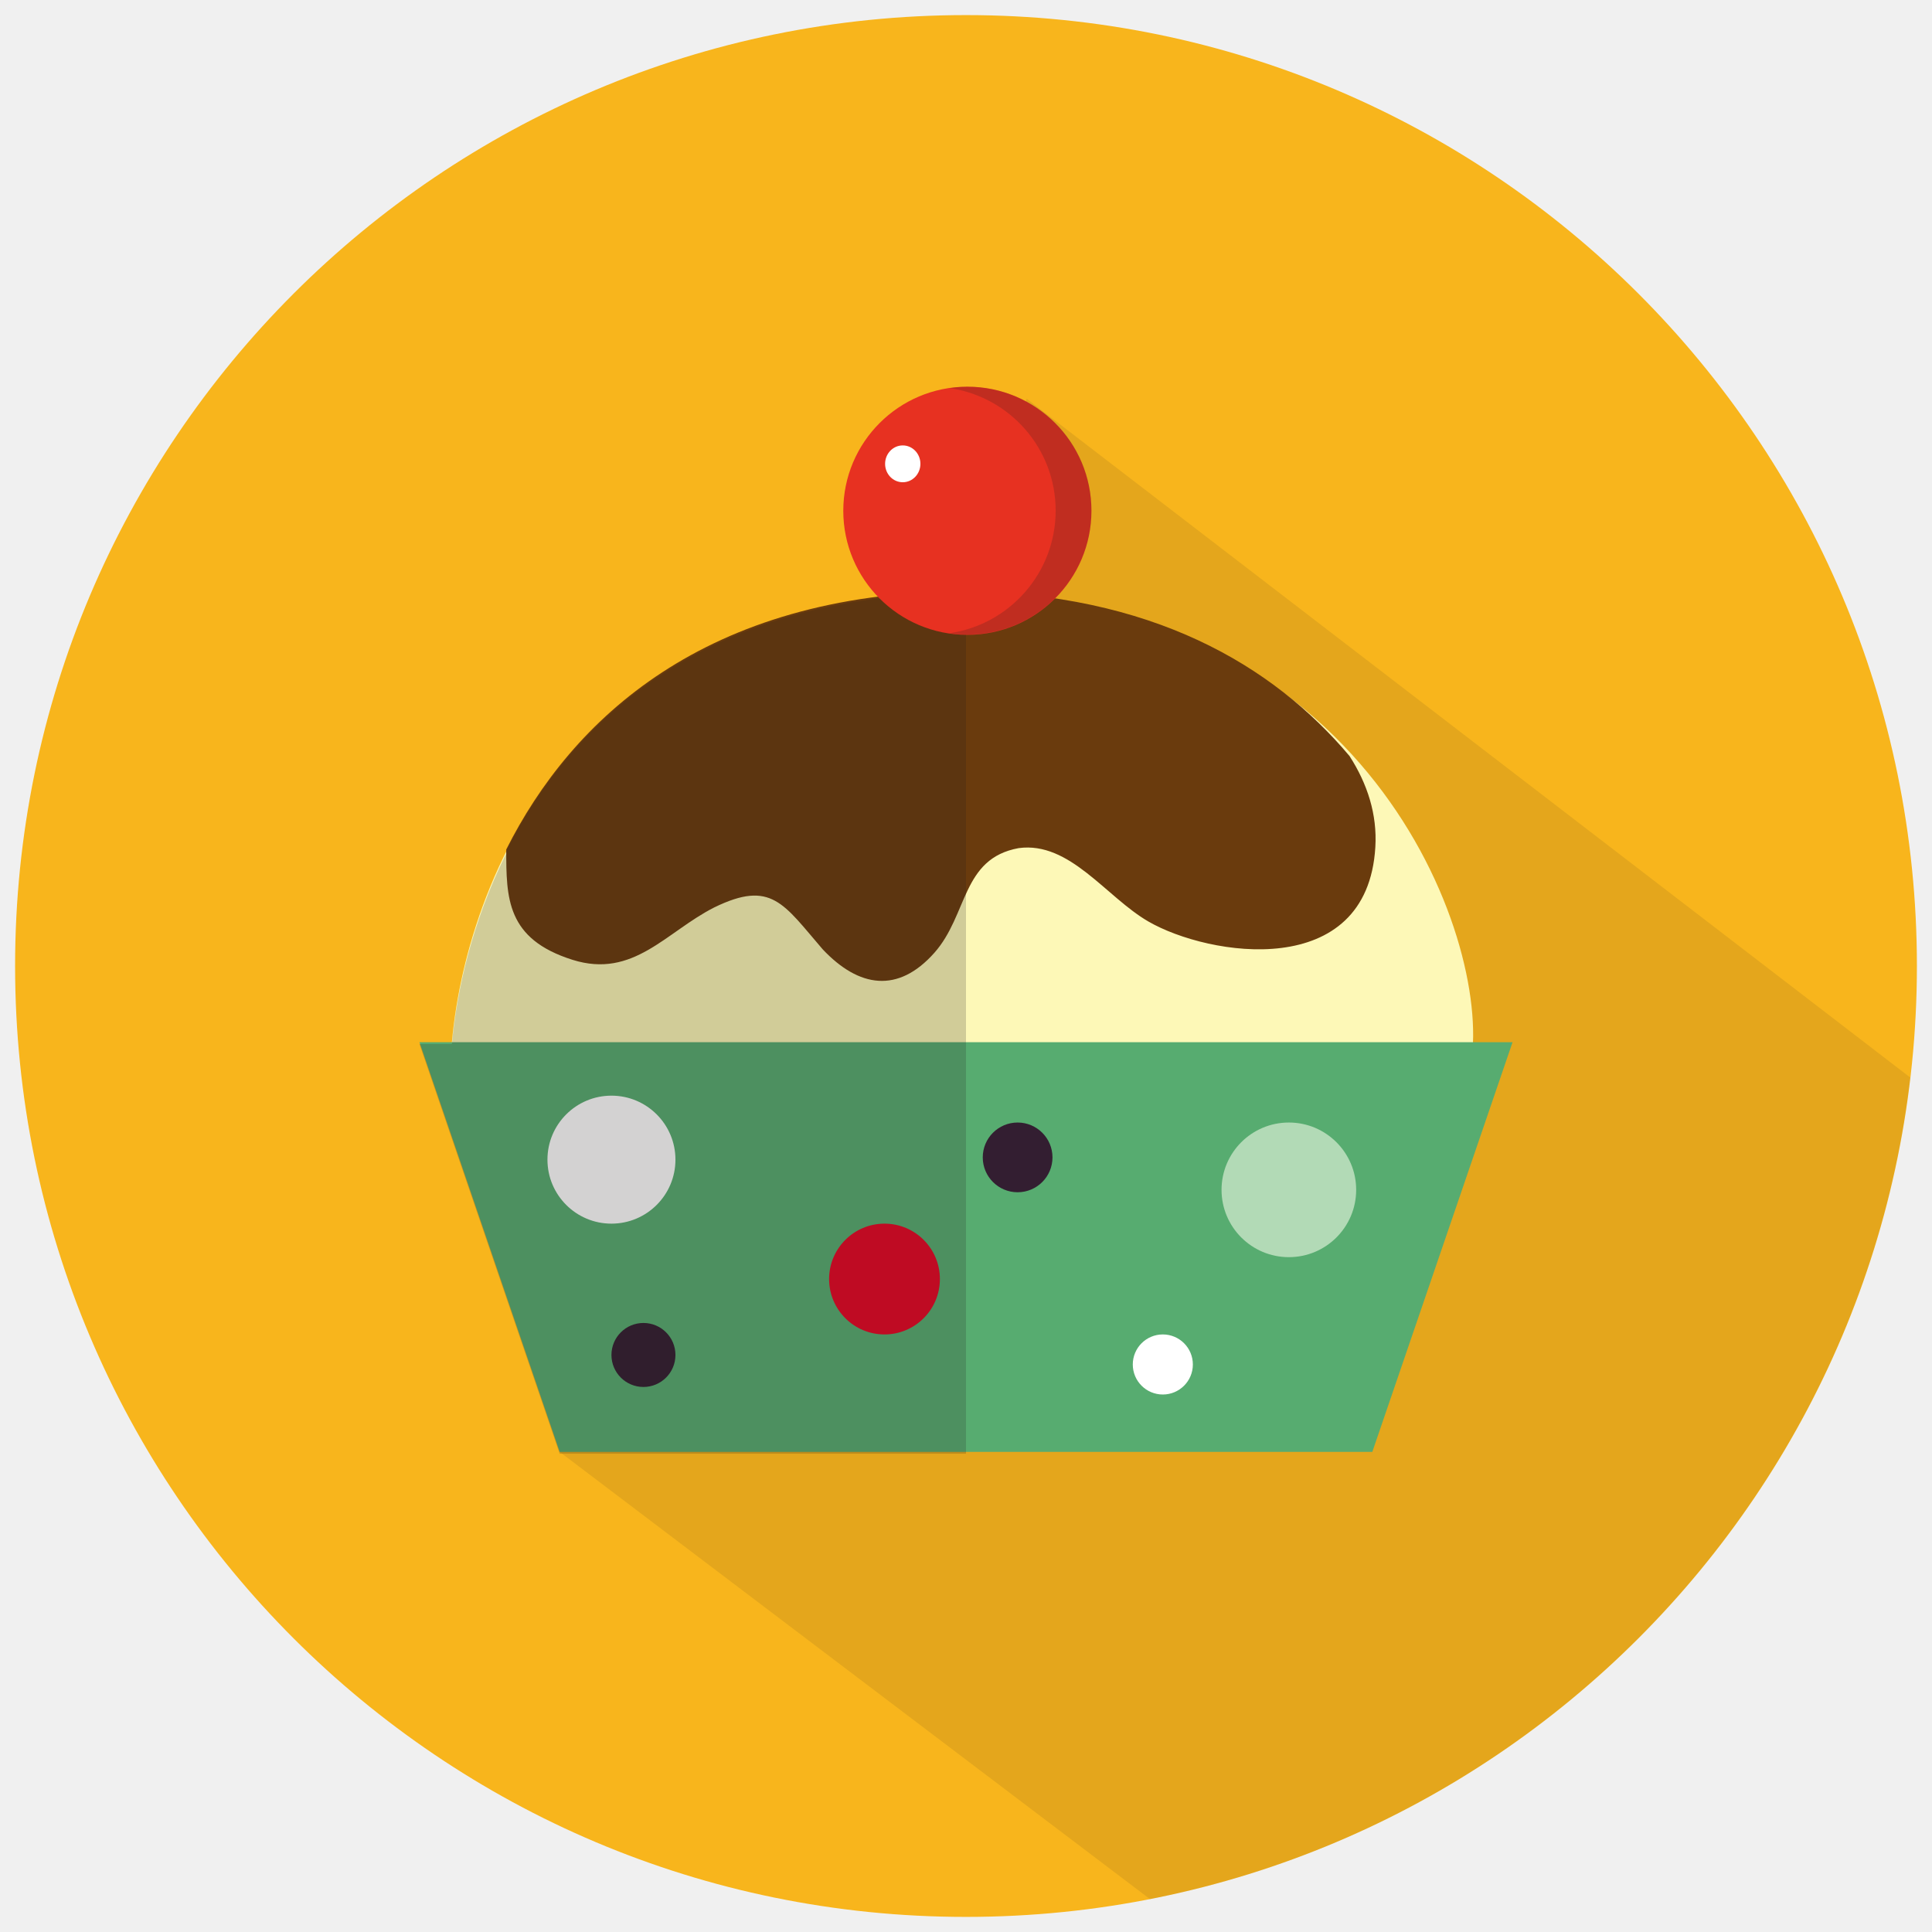
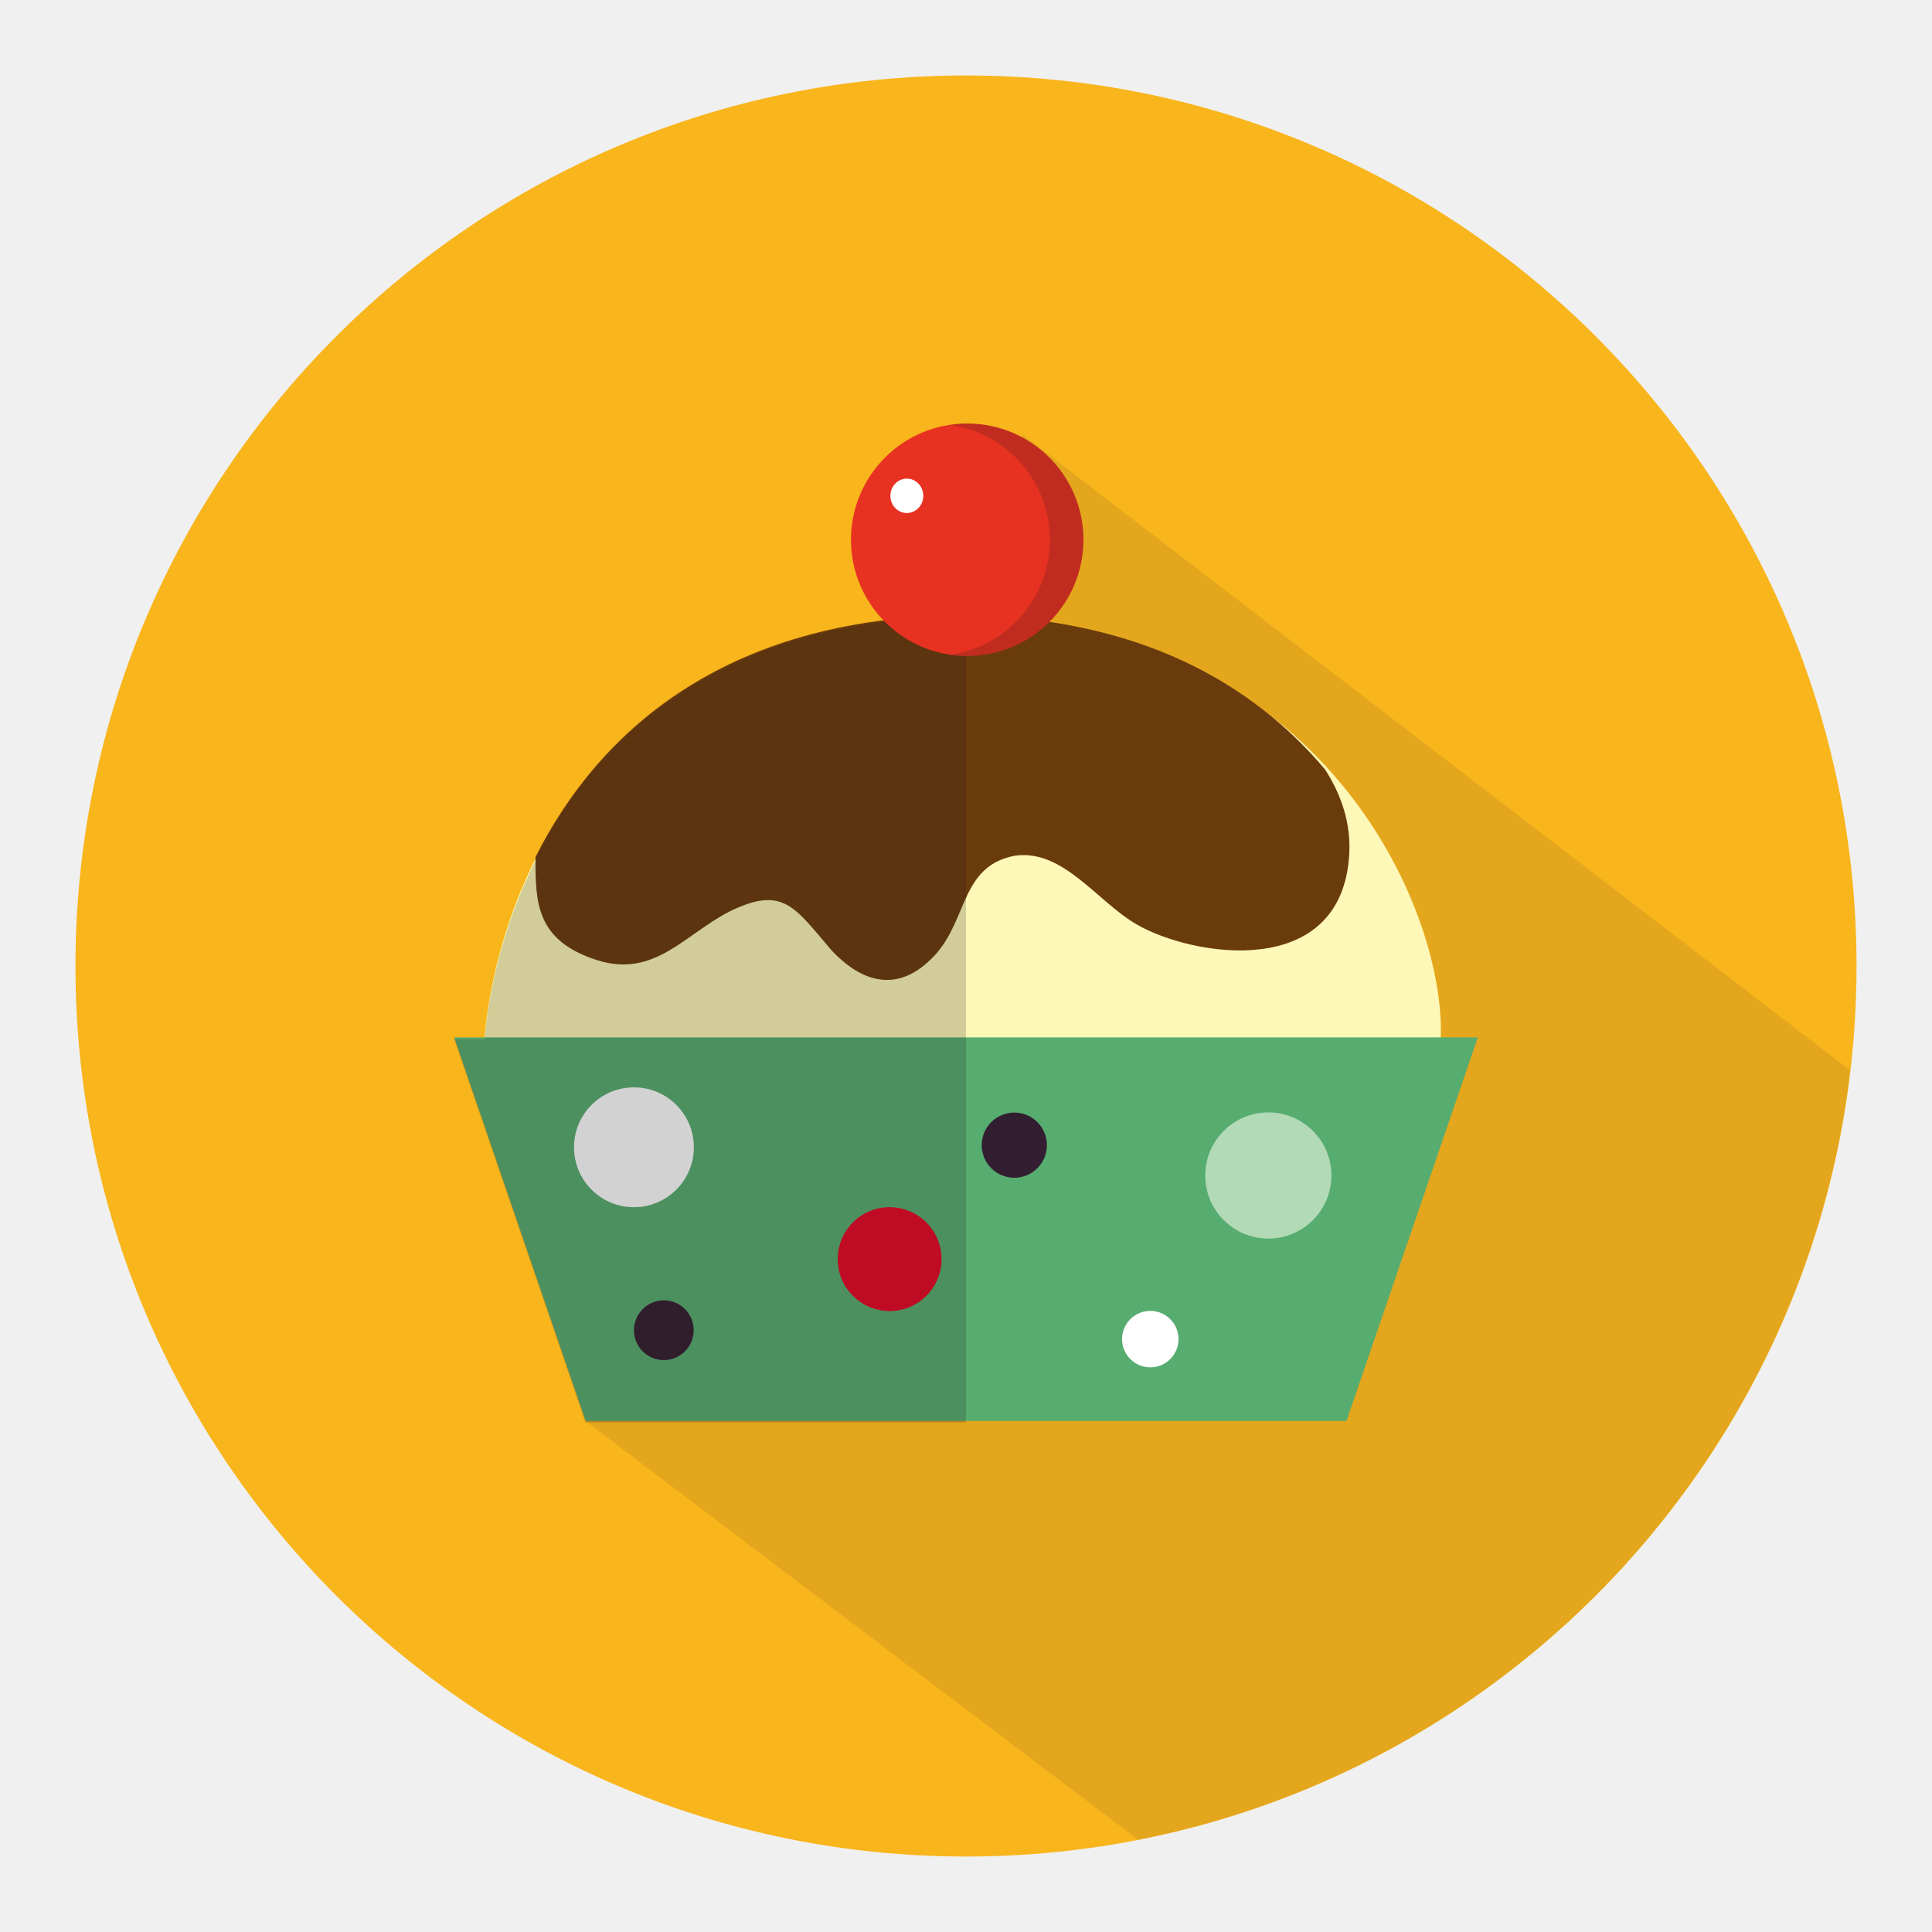
<svg xmlns="http://www.w3.org/2000/svg" width="128" height="128" viewBox="0 0 128 128">
-   <circle fill="#F8B51C" cx="64" cy="64" r="63" />
-   <path opacity=".1" fill="#241C1D" d="M68.02 26.42l-18.79 59.4-12.15 10.37 39.11 29.63c26.59-5.22 47.18-27.16 50.37-54.43l-58.54-44.97z" />
-   <path fill="#FDF8B7" d="M97.47 70.34c1.3-8.22-6.97-30.81-33.79-31.05-26.88.24-33.38 21.02-33.83 31.05h67.62z" />
-   <path fill="#6A3B0D" d="M37.93 63.59c4.03 1.27 6.19-1.85 9.39-3.47 3.79-1.85 4.59-.23 7.19 2.78 2.4 2.54 4.99 2.93 7.39.23 2.24-2.52 1.8-6.25 5.59-6.94 3.39-.46 5.79 3.24 8.59 4.86 3.99 2.31 14.51 4.01 15.04-4.93.13-2.16-.52-4.18-1.71-6.03-5.07-6.02-13.12-10.81-25.75-10.92-16.94.15-25.78 8.47-30.12 17.11 0 3.22.01 5.93 4.39 7.31z" />
-   <path fill="#57AC70" d="M64 69.05h-36.21l9.29 27.14h53.84l9.29-27.14z" />
-   <circle fill="#fff" cx="40.51" cy="76.83" r="4.24" />
-   <circle fill="#E60624" cx="58.6" cy="84.74" r="3.67" />
-   <circle fill="#331E31" cx="67.42" cy="76.68" r="2.31" />
-   <circle fill="#B2DAB6" cx="85.39" cy="78.83" r="4.46" />
-   <circle fill="#fff" cx="77.04" cy="90.4" r="1.99" />
-   <circle fill="#331E31" cx="42.63" cy="89.77" r="2.12" />
-   <path opacity=".2" fill="#241C1D" d="M64 39.3l-.35-.01c-16.94.15-25.78 8.47-30.12 17.11v.17c-2.24 4.49-3.27 9.05-3.59 12.6h-2.15l9.29 27.14h26.92v-57.01z" />
-   <circle fill="#E73121" cx="64.09" cy="33.84" r="8.22" />
-   <path opacity=".2" fill="#241C1D" d="M64.09 25.62c-.4 0-.8.04-1.18.09 3.98.58 7.03 3.99 7.03 8.12s-3.06 7.55-7.03 8.12c.39.06.78.09 1.18.09 4.54 0 8.22-3.68 8.22-8.22s-3.68-8.2-8.22-8.2z" />
-   <ellipse fill="#fff" cx="59.81" cy="30.73" rx="1.17" ry="1.22" />
+   <circle fill="#F8B51C" cx="64" cy="64" r="59" />
+   <path opacity=".1" fill="#241C1D" d="M67.77 28.81l-17.6 55.63-11.38 9.7 36.62 27.75c24.9-4.88 44.18-25.43 47.17-50.97l-54.81-42.11z" />
+   <path fill="#FDF8B7" d="M95.34 69.94c1.22-7.7-6.52-28.85-31.64-29.08-25.17.22-31.26 19.69-31.68 29.08h63.32z" />
+   <path fill="#6A3B0D" d="M39.58 63.62c3.78 1.19 5.8-1.73 8.79-3.25 3.55-1.73 4.3-.22 6.73 2.6 2.24 2.38 4.67 2.74 6.92.22 2.09-2.36 1.68-5.85 5.24-6.5 3.18-.44 5.42 3.03 8.04 4.55 3.74 2.17 13.59 3.75 14.09-4.62.12-2.03-.49-3.91-1.6-5.64-4.75-5.64-12.29-10.12-24.11-10.22-15.87.14-24.14 7.93-28.2 16.02-.01 3 .01 5.54 4.1 6.84z" />
+   <path fill="#57AC70" d="M64 68.73h-33.91l8.71 25.41h50.41l8.7-25.41z" />
+   <circle fill="#fff" cx="42" cy="76.01" r="3.97" />
+   <circle fill="#E60624" cx="58.94" cy="83.42" r="3.44" />
+   <circle fill="#331E31" cx="67.2" cy="75.87" r="2.16" />
+   <circle fill="#B2DAB6" cx="84.03" cy="77.88" r="4.18" />
+   <circle fill="#fff" cx="76.21" cy="88.72" r="1.87" />
+   <circle fill="#331E31" cx="43.98" cy="88.13" r="1.98" />
+   <path opacity=".2" fill="#241C1D" d="M64 40.87l-.32-.01c-15.87.14-24.15 7.93-28.21 16.02v.16c-2.1 4.2-3.07 8.47-3.36 11.8h-2.02l8.7 25.41h25.21v-53.38z" />
+   <circle fill="#E73121" cx="64.08" cy="35.76" r="7.7" />
+   <path opacity=".2" fill="#241C1D" d="M64.08 28.06c-.38 0-.75.04-1.11.09 3.72.54 6.59 3.74 6.59 7.61s-2.86 7.07-6.59 7.61c.36.05.73.09 1.11.09 4.25 0 7.7-3.45 7.7-7.7s-3.45-7.7-7.7-7.7z" />
+   <ellipse fill="#fff" cx="60.08" cy="32.85" rx="1.09" ry="1.14" />
</svg>
